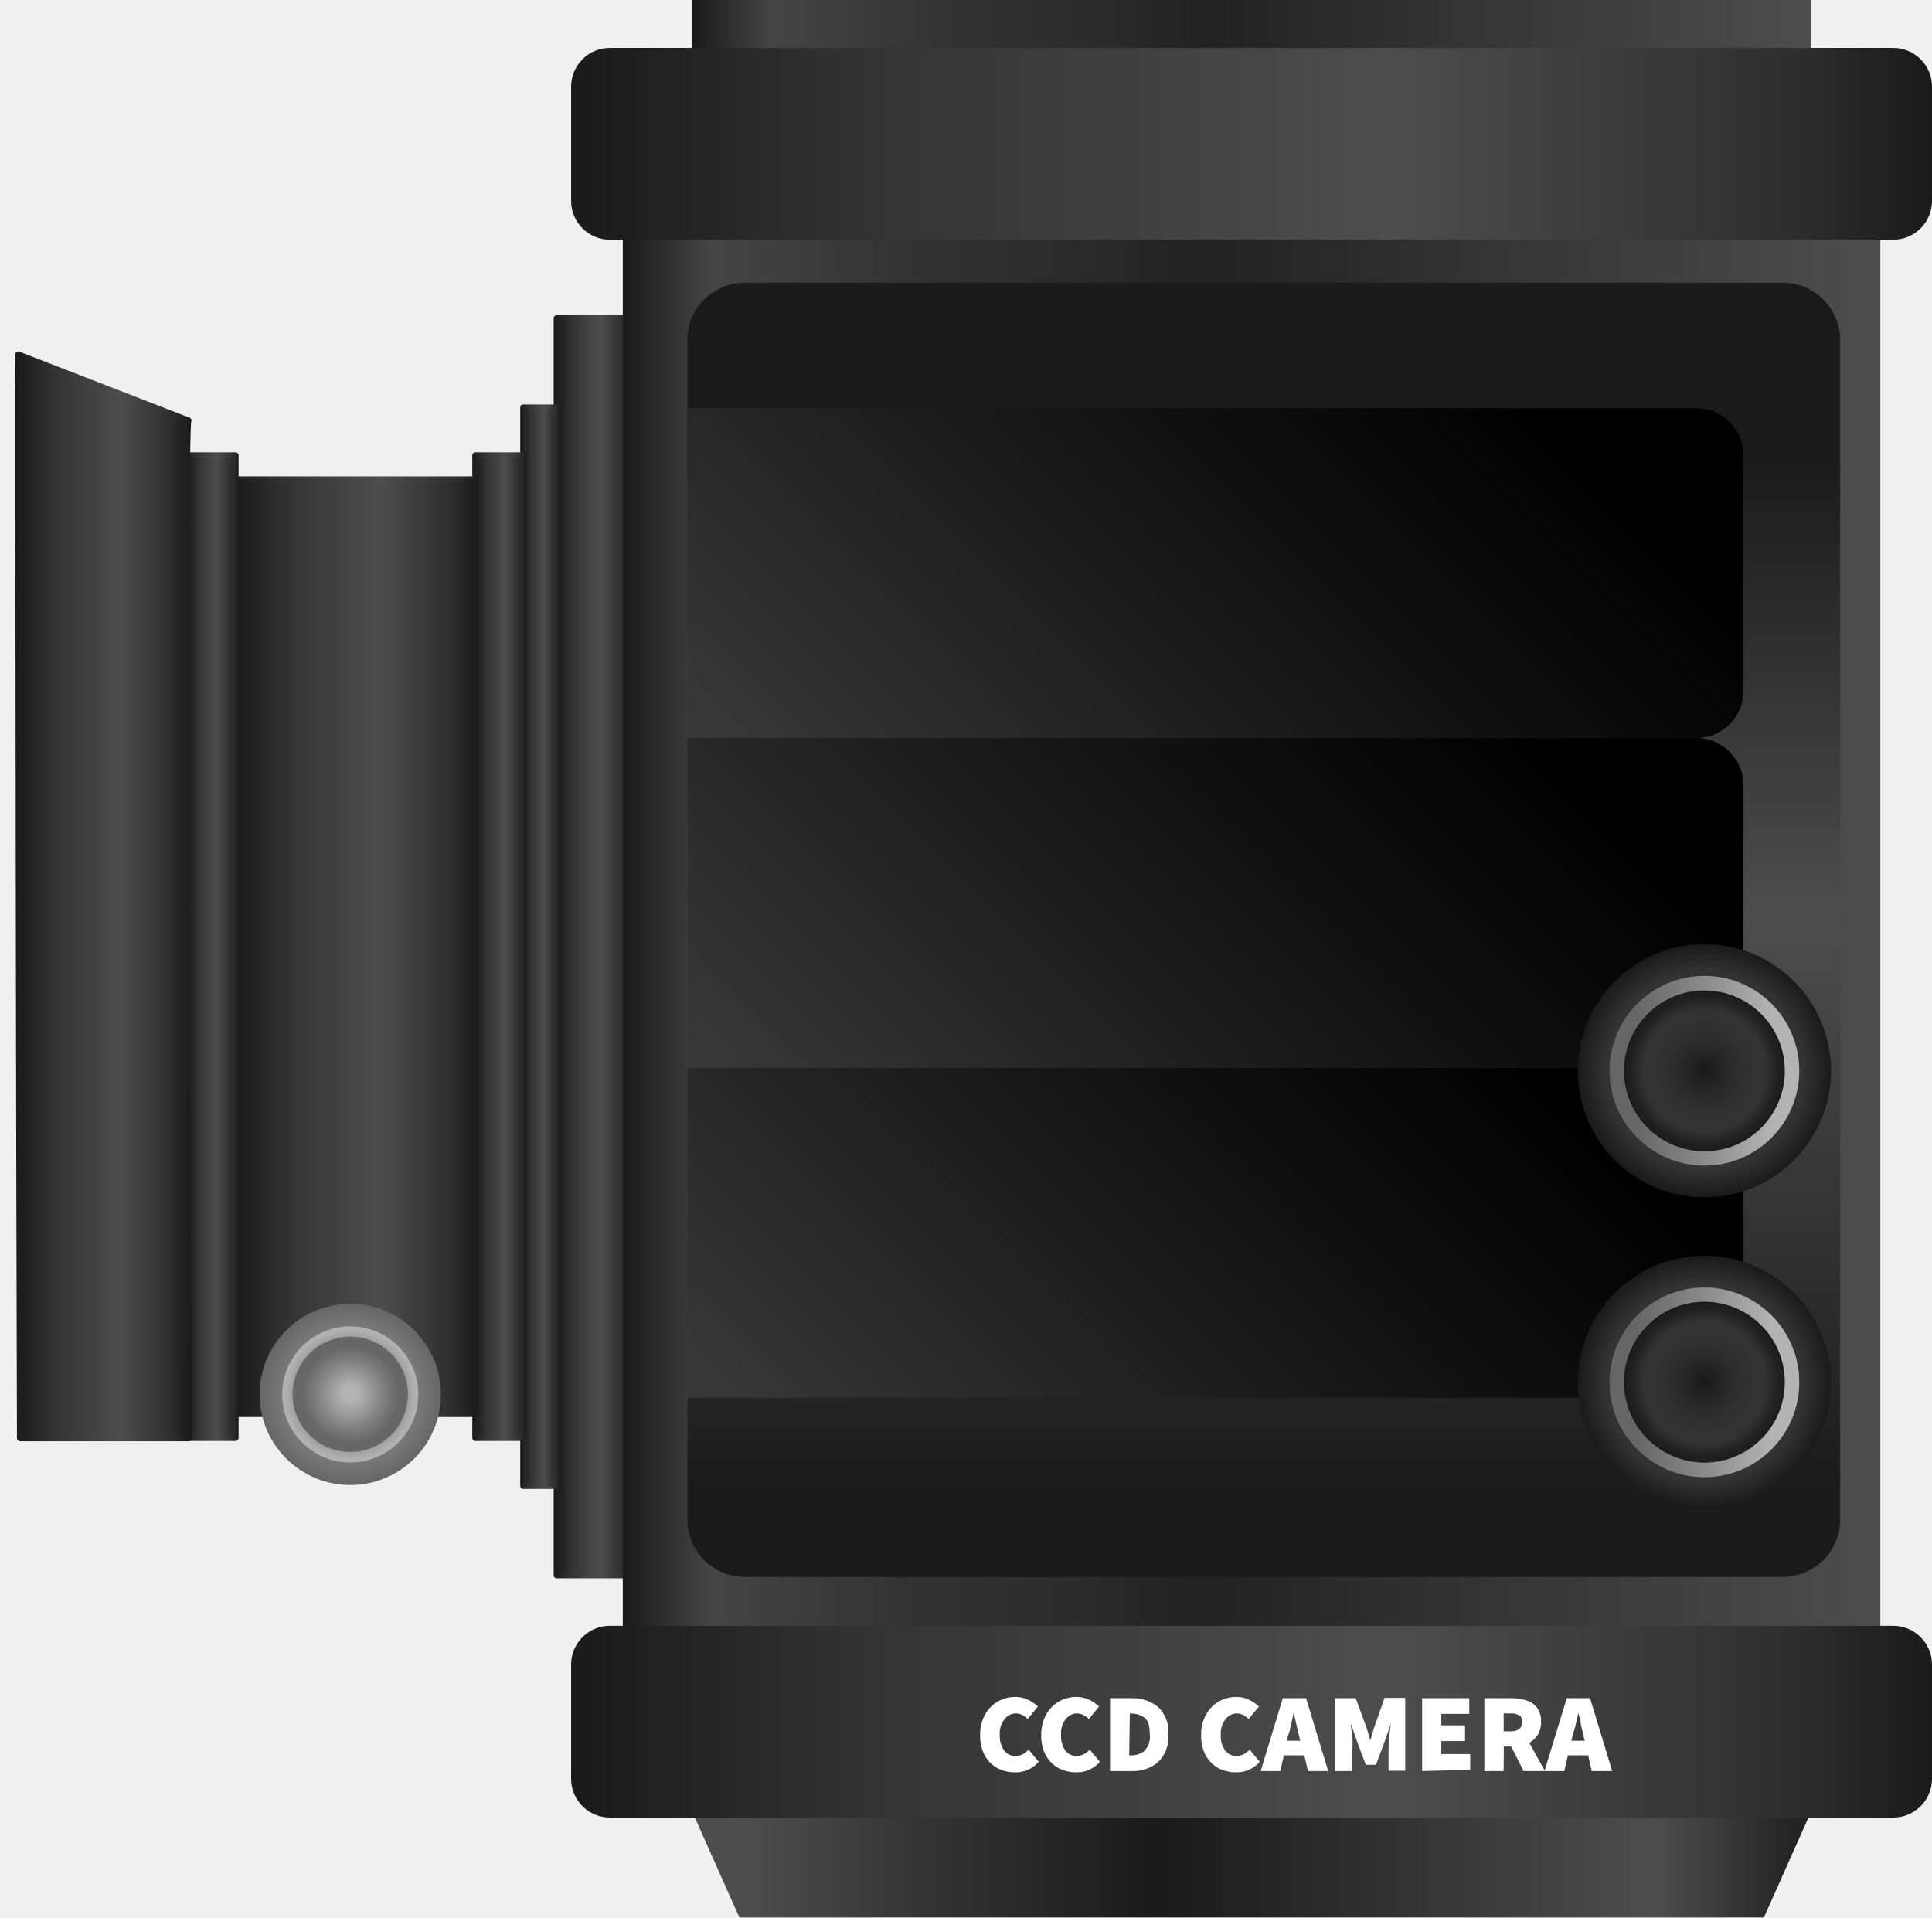
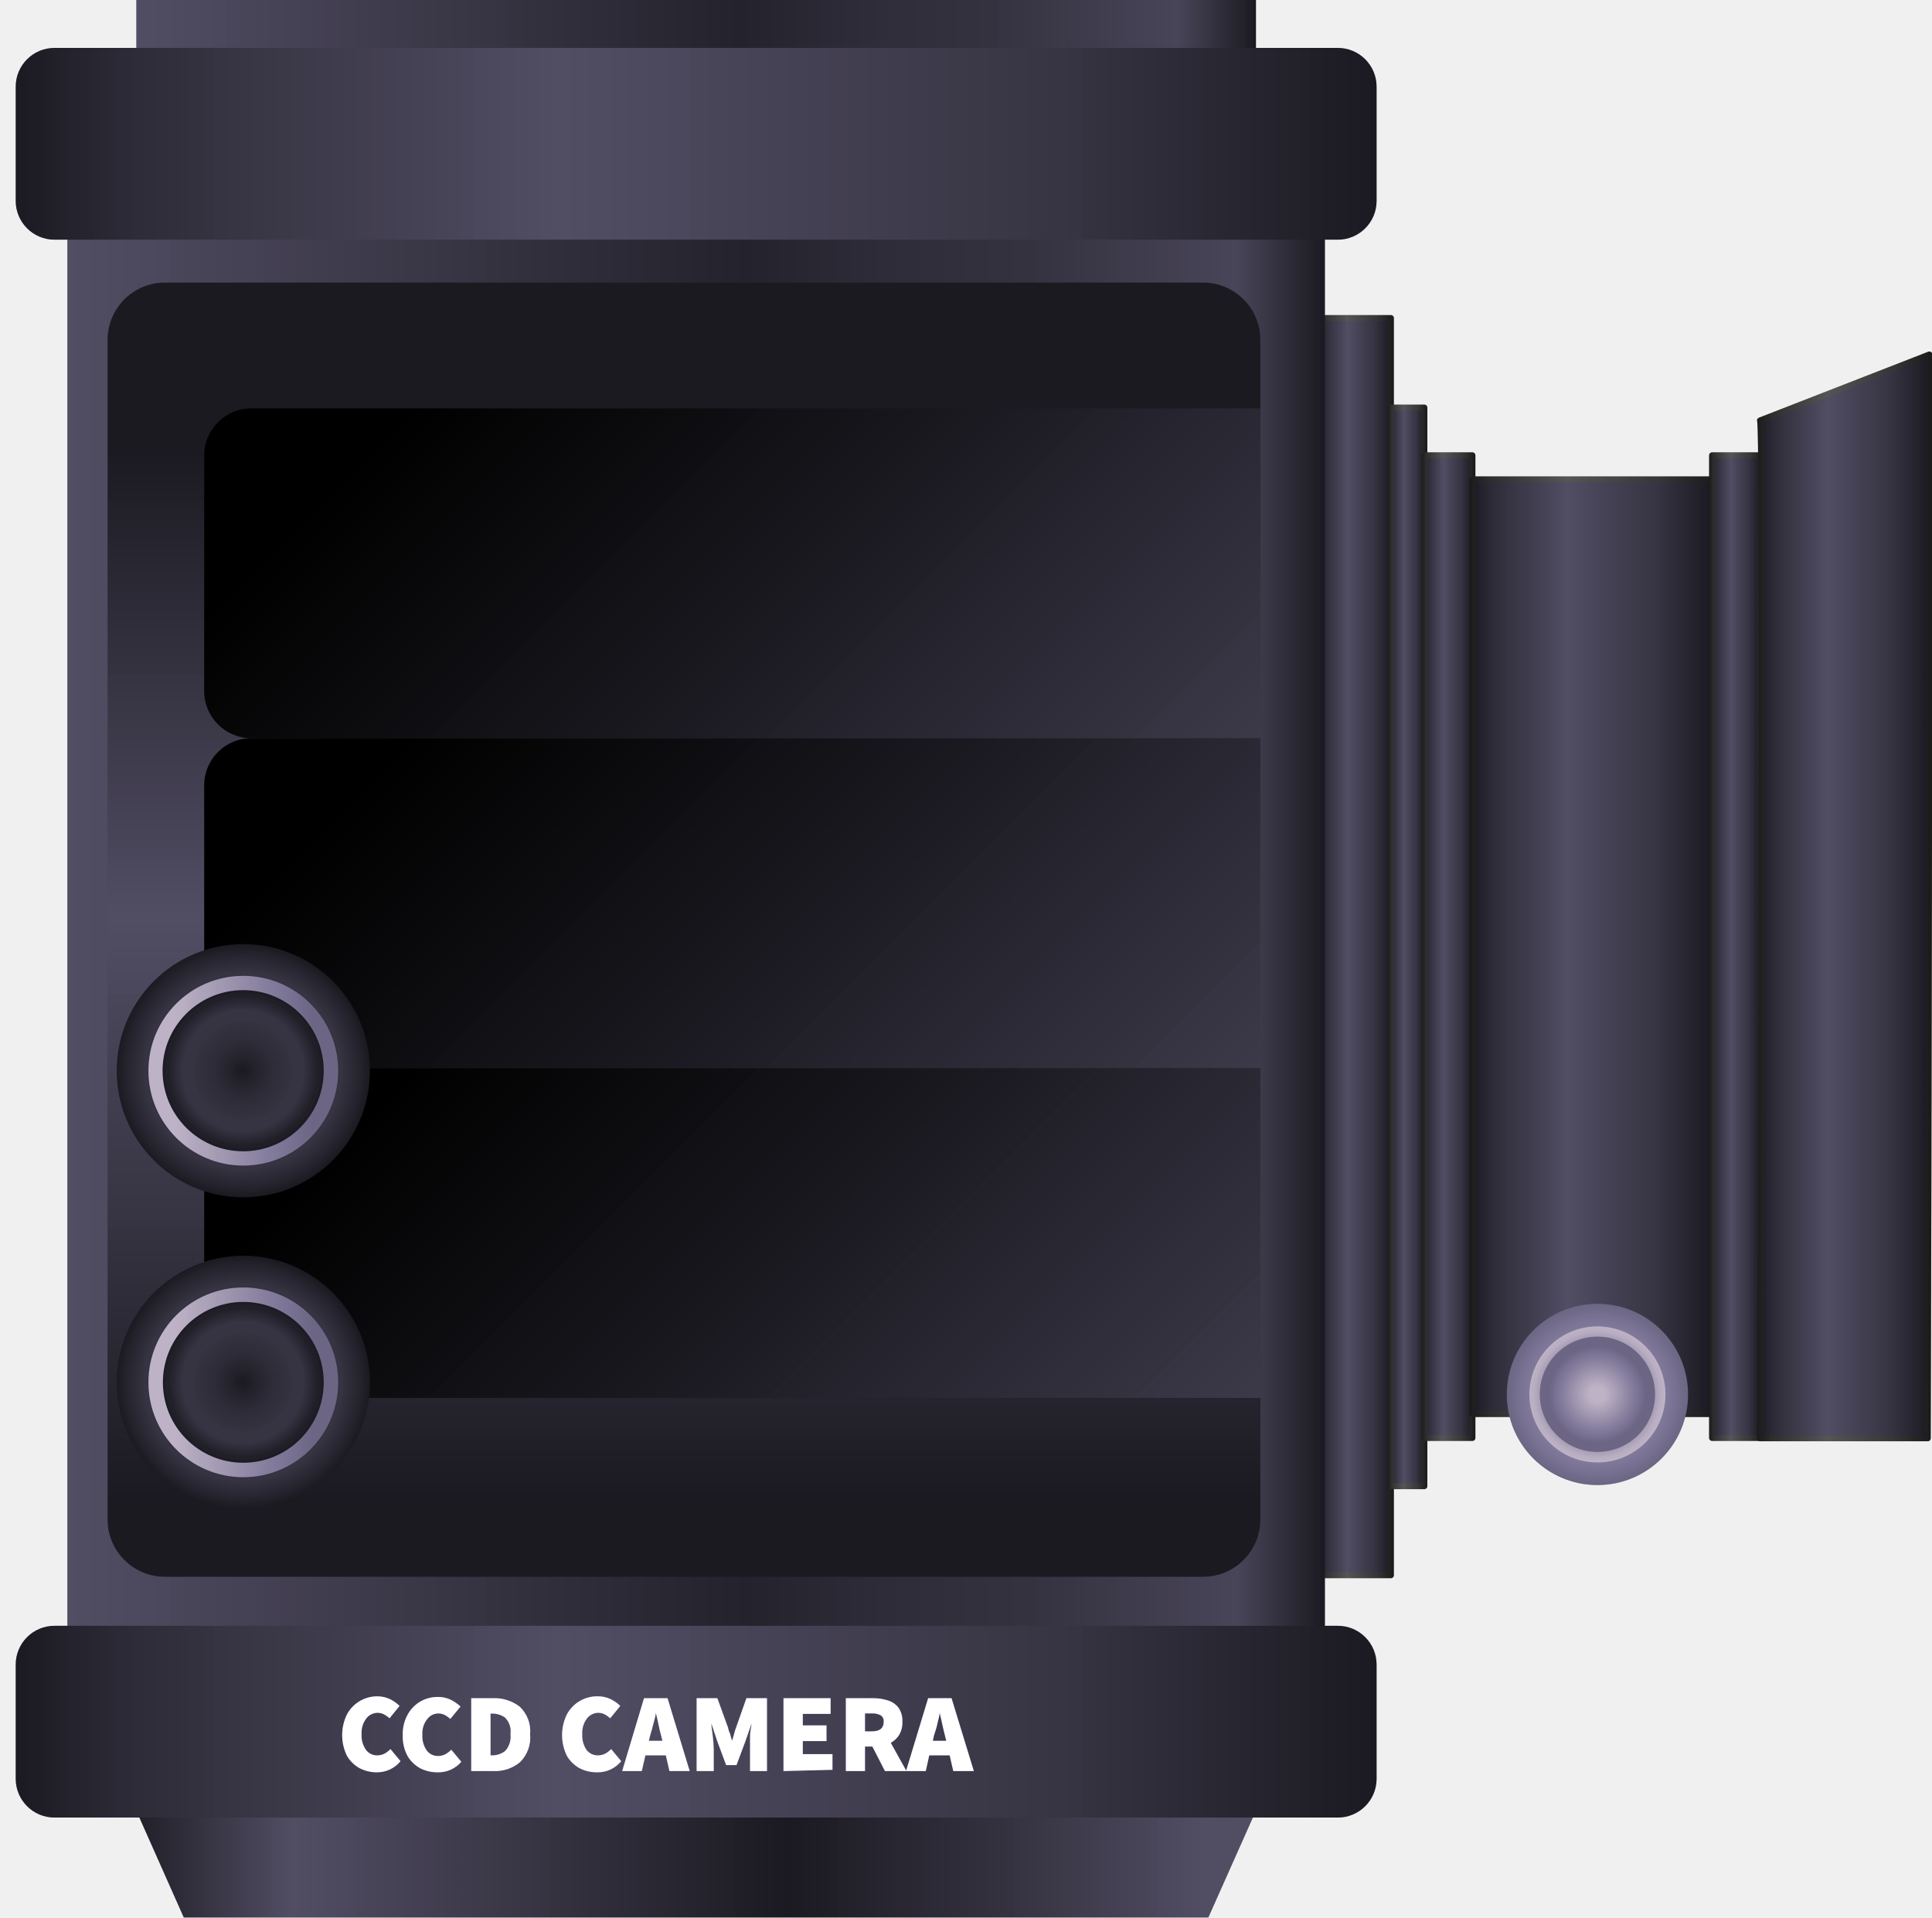
- <svg xmlns="http://www.w3.org/2000/svg" xmlns:xlink="http://www.w3.org/1999/xlink" id="Layer_1" data-name="Layer 1" width="123" height="122.08" viewBox="0 0 123 122.08">
+ <svg xmlns="http://www.w3.org/2000/svg" xmlns:xlink="http://www.w3.org/1999/xlink" viewBox="0 0 123 122.08">
  <defs>
-     <style>.cls-1,.cls-14,.cls-2,.cls-3,.cls-8,.cls-9{stroke-linejoin:round;stroke-width:0.38px;}.cls-1{fill:url(#linear-gradient);stroke:url(#linear-gradient-2);}.cls-2{fill:url(#linear-gradient-3);stroke:url(#linear-gradient-4);}.cls-3{fill:url(#linear-gradient-5);stroke:url(#linear-gradient-6);}.cls-4{fill:url(#linear-gradient-7);}.cls-5{fill:url(#linear-gradient-8);}.cls-6{fill:url(#linear-gradient-9);}.cls-7{fill:url(#linear-gradient-10);}.cls-8{fill:url(#linear-gradient-11);stroke:url(#linear-gradient-12);}.cls-9{fill:url(#linear-gradient-13);stroke:url(#linear-gradient-14);}.cls-10{fill:url(#radial-gradient);}.cls-11{fill:url(#radial-gradient-2);}.cls-12{fill:url(#radial-gradient-3);}.cls-13{fill:url(#radial-gradient-4);}.cls-14{fill:url(#linear-gradient-15);stroke:url(#linear-gradient-16);}.cls-15{fill:url(#linear-gradient-17);}.cls-16{fill:url(#linear-gradient-18);}.cls-17{fill:url(#linear-gradient-19);}.cls-18{fill:url(#linear-gradient-20);}.cls-19{fill:url(#linear-gradient-21);}.cls-20{fill:url(#radial-gradient-5);}.cls-21{fill:url(#linear-gradient-22);}.cls-22{fill:url(#radial-gradient-6);}.cls-23{fill:url(#linear-gradient-23);}.cls-24{fill:url(#radial-gradient-7);}.cls-25{fill:url(#radial-gradient-8);}.cls-26{fill:url(#radial-gradient-9);}.cls-27{fill:url(#radial-gradient-10);}.cls-28{fill:#fff;}</style>
-     <linearGradient id="linear-gradient" x1="-2909.55" y1="60.27" x2="-2904.98" y2="60.27" gradientTransform="matrix(0, 1, 1, 0, -22.54, 2967.54)" gradientUnits="userSpaceOnUse">
+     <style>.cls-1{isolation:isolate;}.cls-10,.cls-15,.cls-2,.cls-3,.cls-31,.cls-32,.cls-33,.cls-35,.cls-36,.cls-37,.cls-4,.cls-9{stroke-linejoin:round;stroke-width:0.38px;}.cls-2{fill:url(#linear-gradient);}.cls-2,.cls-31{stroke:url(#linear-gradient-2);}.cls-3{fill:url(#linear-gradient-3);}.cls-3,.cls-32{stroke:url(#linear-gradient-4);}.cls-4{fill:url(#linear-gradient-5);}.cls-33,.cls-4{stroke:url(#linear-gradient-6);}.cls-5{fill:url(#linear-gradient-7);}.cls-6{fill:url(#linear-gradient-8);}.cls-7{fill:url(#linear-gradient-9);}.cls-8{fill:url(#linear-gradient-10);}.cls-9{fill:url(#linear-gradient-11);}.cls-35,.cls-9{stroke:url(#linear-gradient-12);}.cls-10{fill:url(#linear-gradient-13);}.cls-10,.cls-36{stroke:url(#linear-gradient-14);}.cls-11{fill:url(#radial-gradient);}.cls-12{fill:url(#radial-gradient-2);}.cls-13{fill:url(#radial-gradient-3);}.cls-14{fill:url(#radial-gradient-4);}.cls-15{fill:url(#linear-gradient-15);}.cls-15,.cls-37{stroke:url(#linear-gradient-16);}.cls-16{fill:url(#linear-gradient-17);}.cls-17{fill:url(#linear-gradient-18);}.cls-18{fill:url(#linear-gradient-19);}.cls-19{fill:url(#linear-gradient-20);}.cls-20{fill:url(#linear-gradient-21);}.cls-21{fill:url(#radial-gradient-5);}.cls-22{fill:url(#linear-gradient-22);}.cls-23{fill:url(#radial-gradient-6);}.cls-24{fill:url(#linear-gradient-23);}.cls-25{fill:url(#radial-gradient-7);}.cls-26{fill:url(#radial-gradient-8);}.cls-27{fill:url(#radial-gradient-9);}.cls-28{fill:url(#radial-gradient-10);}.cls-29{fill:#fff;}.cls-30{opacity:0.24;mix-blend-mode:color-dodge;}.cls-31,.cls-32,.cls-33,.cls-34,.cls-35,.cls-36,.cls-37{fill:#33008c;}</style>
+     <linearGradient id="linear-gradient" x1="-3061.55" y1="60.27" x2="-3056.98" y2="60.27" gradientTransform="translate(25.99 -2998.99) rotate(-90)" gradientUnits="userSpaceOnUse">
      <stop offset="0" stop-color="#1a1a1a" />
      <stop offset="0.09" stop-color="#2c2c2c" />
      <stop offset="0.15" stop-color="#333" />
      <stop offset="0.4" stop-color="#4d4d4d" />
      <stop offset="0.78" stop-color="#333" />
      <stop offset="1" stop-color="#1a1a1a" />
    </linearGradient>
-     <linearGradient id="linear-gradient-2" x1="-2909.74" y1="60.27" x2="-2904.79" y2="60.27" xlink:href="#linear-gradient" />
-     <linearGradient id="linear-gradient-3" x1="-2904.98" y1="60.27" x2="-2902.84" y2="60.27" gradientTransform="matrix(0, 1, 1, 0, -25.89, 2964.18)" xlink:href="#linear-gradient" />
-     <linearGradient id="linear-gradient-4" x1="-2905.16" y1="60.27" x2="-2902.65" y2="60.27" gradientTransform="matrix(0, 1, 1, 0, -25.89, 2964.18)" xlink:href="#linear-gradient" />
-     <linearGradient id="linear-gradient-5" x1="-2902.84" y1="60.27" x2="-2899.79" y2="60.27" gradientTransform="matrix(0, 1, 1, 0, -28.49, 2961.59)" xlink:href="#linear-gradient" />
-     <linearGradient id="linear-gradient-6" x1="-2903.03" y1="60.27" x2="-2899.6" y2="60.27" gradientTransform="matrix(0, 1, 1, 0, -28.49, 2961.59)" xlink:href="#linear-gradient" />
-     <linearGradient id="linear-gradient-7" x1="-2985.9" y1="117.5" x2="-2912.52" y2="117.5" gradientTransform="matrix(-1, 0, 0, 1, -2869.53, 0)" gradientUnits="userSpaceOnUse">
+     <linearGradient id="linear-gradient-2" x1="-3061.74" y1="60.27" x2="-3056.79" y2="60.27" xlink:href="#linear-gradient" />
+     <linearGradient id="linear-gradient-3" x1="-3056.98" y1="60.27" x2="-3054.84" y2="60.27" gradientTransform="translate(29.34 -2995.63) rotate(-90)" xlink:href="#linear-gradient" />
+     <linearGradient id="linear-gradient-4" x1="-3057.16" y1="60.27" x2="-3054.65" y2="60.27" gradientTransform="translate(29.34 -2995.63) rotate(-90)" xlink:href="#linear-gradient" />
+     <linearGradient id="linear-gradient-5" x1="-3054.84" y1="60.27" x2="-3051.79" y2="60.27" gradientTransform="translate(31.94 -2993.04) rotate(-90)" xlink:href="#linear-gradient" />
+     <linearGradient id="linear-gradient-6" x1="-3055.03" y1="60.27" x2="-3051.6" y2="60.27" gradientTransform="translate(31.94 -2993.04) rotate(-90)" xlink:href="#linear-gradient" />
+     <linearGradient id="linear-gradient-7" x1="-3137.9" y1="117.5" x2="-3064.52" y2="117.5" gradientTransform="translate(3145.53)" gradientUnits="userSpaceOnUse">
      <stop offset="0" stop-color="#1a1a1a" />
      <stop offset="0.15" stop-color="#4d4d4d" />
      <stop offset="0.58" stop-color="#1a1a1a" />
      <stop offset="0.78" stop-color="#333" />
      <stop offset="0.94" stop-color="#4d4d4d" />
    </linearGradient>
-     <linearGradient id="linear-gradient-8" x1="-2989.24" y1="59.51" x2="-2909.18" y2="59.51" gradientTransform="matrix(1, 0, 0, -1, 3028.89, 119.02)" gradientUnits="userSpaceOnUse">
+     <linearGradient id="linear-gradient-8" x1="-3141.24" y1="59.51" x2="-3061.18" y2="59.51" gradientTransform="translate(3145.53)" gradientUnits="userSpaceOnUse">
      <stop offset="0" stop-color="#4d4d4d" />
      <stop offset="0.54" stop-color="#222" />
      <stop offset="0.65" stop-color="#2c2c2c" />
      <stop offset="0.78" stop-color="#333" />
      <stop offset="0.93" stop-color="#454545" />
      <stop offset="1" stop-color="#1a1a1a" />
    </linearGradient>
-     <linearGradient id="linear-gradient-9" x1="-2984.85" y1="2.29" x2="-2913.57" y2="2.29" gradientTransform="matrix(1, 0, 0, -1, 3028.89, 4.58)" xlink:href="#linear-gradient-8" />
-     <linearGradient id="linear-gradient-10" x1="-2992.53" y1="9.16" x2="-2905.89" y2="9.16" gradientTransform="matrix(1, 0, 0, -1, 3028.89, 18.31)" xlink:href="#linear-gradient" />
-     <linearGradient id="linear-gradient-11" x1="-2899.79" y1="60.27" x2="-2884.53" y2="60.27" gradientTransform="matrix(0, 1, 1, 0, -37.64, 2952.43)" xlink:href="#linear-gradient" />
-     <linearGradient id="linear-gradient-12" x1="-2899.98" y1="60.27" x2="-2884.34" y2="60.27" gradientTransform="matrix(0, 1, 1, 0, -37.64, 2952.43)" xlink:href="#linear-gradient" />
-     <linearGradient id="linear-gradient-13" x1="-2884.53" y1="60.27" x2="-2881.48" y2="60.27" gradientTransform="matrix(0, 1, 1, 0, -46.8, 2943.28)" xlink:href="#linear-gradient" />
-     <linearGradient id="linear-gradient-14" x1="-2884.72" y1="60.27" x2="-2881.29" y2="60.27" gradientTransform="matrix(0, 1, 1, 0, -46.8, 2943.28)" xlink:href="#linear-gradient" />
-     <radialGradient id="radial-gradient" cx="-2891.82" cy="88.78" r="5.77" gradientTransform="matrix(-1, 0, 0, 1, -2869.53, 0)" gradientUnits="userSpaceOnUse">
+     <linearGradient id="linear-gradient-9" x1="-3136.85" y1="2.29" x2="-3065.57" y2="2.29" xlink:href="#linear-gradient-8" />
+     <linearGradient id="linear-gradient-10" x1="-3144.53" y1="9.16" x2="-3057.89" y2="9.16" gradientTransform="translate(3145.53)" xlink:href="#linear-gradient" />
+     <linearGradient id="linear-gradient-11" x1="-3051.79" y1="60.27" x2="-3036.53" y2="60.27" gradientTransform="translate(41.09 -2983.88) rotate(-90)" xlink:href="#linear-gradient" />
+     <linearGradient id="linear-gradient-12" x1="-3051.98" y1="60.27" x2="-3036.34" y2="60.27" gradientTransform="translate(41.09 -2983.88) rotate(-90)" xlink:href="#linear-gradient" />
+     <linearGradient id="linear-gradient-13" x1="-3036.53" y1="60.27" x2="-3033.48" y2="60.27" gradientTransform="translate(50.25 -2974.73) rotate(-90)" xlink:href="#linear-gradient" />
+     <linearGradient id="linear-gradient-14" x1="-3036.72" y1="60.27" x2="-3033.29" y2="60.27" gradientTransform="translate(50.25 -2974.73) rotate(-90)" xlink:href="#linear-gradient" />
+     <radialGradient id="radial-gradient" cx="-3043.82" cy="88.78" r="5.77" gradientTransform="translate(3145.53)" gradientUnits="userSpaceOnUse">
      <stop offset="0.14" stop-color="#b3b3b3" />
      <stop offset="0.38" stop-color="#999" />
      <stop offset="0.69" stop-color="#7e7e7e" />
      <stop offset="1" stop-color="#666" />
    </radialGradient>
-     <radialGradient id="radial-gradient-2" cx="-2891.82" cy="88.78" r="4.33" gradientTransform="matrix(-1, 0, 0, 1, -2869.53, 0)" gradientUnits="userSpaceOnUse">
+     <radialGradient id="radial-gradient-2" cx="-3043.82" cy="88.78" r="4.33" gradientTransform="translate(3145.53)" gradientUnits="userSpaceOnUse">
      <stop offset="0.13" stop-color="#999" />
      <stop offset="0.38" stop-color="#7e7e7e" />
      <stop offset="0.63" stop-color="#666" />
      <stop offset="0.7" stop-color="#7a7a7a" />
      <stop offset="0.82" stop-color="#999" />
      <stop offset="0.92" stop-color="#acacac" />
      <stop offset="0.99" stop-color="#b3b3b3" />
    </radialGradient>
-     <radialGradient id="radial-gradient-3" cx="-2891.82" cy="88.78" r="3.56" gradientTransform="matrix(-1, 0, 0, 1, -2869.53, 0)" gradientUnits="userSpaceOnUse">
+     <radialGradient id="radial-gradient-3" cx="-3043.82" cy="88.78" r="3.56" gradientTransform="translate(3145.53)" gradientUnits="userSpaceOnUse">
      <stop offset="0.14" stop-color="#b3b3b3" />
      <stop offset="0.38" stop-color="#999" />
      <stop offset="0.62" stop-color="#7e7e7e" />
      <stop offset="0.87" stop-color="#666" />
    </radialGradient>
-     <radialGradient id="radial-gradient-4" cx="-2891.82" cy="88.78" r="3.67" xlink:href="#radial-gradient-3" />
-     <linearGradient id="linear-gradient-15" x1="-2881.48" y1="57.06" x2="-2870.7" y2="57.06" gradientTransform="matrix(-1, 0, 0, 1, -2869.53, 0)" xlink:href="#linear-gradient" />
-     <linearGradient id="linear-gradient-16" x1="-2881.66" y1="57.06" x2="-2870.51" y2="57.06" gradientTransform="matrix(-1, 0, 0, 1, -2869.53, 0)" xlink:href="#linear-gradient" />
-     <linearGradient id="linear-gradient-17" x1="-2992.53" y1="109.61" x2="-2905.89" y2="109.61" gradientTransform="matrix(1, 0, 0, -1, 3028.89, 219.23)" xlink:href="#linear-gradient" />
-     <linearGradient id="linear-gradient-18" x1="-2949.98" y1="100.39" x2="-2949.98" y2="17.99" gradientTransform="matrix(1, 0, 0, -1, 3030.43, 118.39)" gradientUnits="userSpaceOnUse">
+     <radialGradient id="radial-gradient-4" cx="-3043.82" cy="88.78" r="3.67" xlink:href="#radial-gradient-3" />
+     <linearGradient id="linear-gradient-15" x1="-3033.48" y1="57.06" x2="-3022.7" y2="57.06" gradientTransform="translate(3145.53)" xlink:href="#linear-gradient" />
+     <linearGradient id="linear-gradient-16" x1="-3033.66" y1="57.06" x2="-3022.51" y2="57.06" gradientTransform="translate(3145.53)" xlink:href="#linear-gradient" />
+     <linearGradient id="linear-gradient-17" x1="-3144.53" y1="109.61" x2="-3057.89" y2="109.61" gradientTransform="translate(3145.53)" xlink:href="#linear-gradient" />
+     <linearGradient id="linear-gradient-18" x1="-3101.98" y1="100.39" x2="-3101.98" y2="17.99" gradientTransform="translate(3145.53)" gradientUnits="userSpaceOnUse">
      <stop offset="0.06" stop-color="#1a1a1a" />
      <stop offset="0.29" stop-color="#353535" />
      <stop offset="0.51" stop-color="#4d4d4d" />
      <stop offset="0.87" stop-color="#1a1a1a" />
    </linearGradient>
-     <linearGradient id="linear-gradient-19" x1="-2924.41" y1="58.11" x2="-2967.65" y2="14.87" gradientTransform="matrix(1, 0, 0, -1, 3024.29, 72.99)" gradientUnits="userSpaceOnUse">
+     <linearGradient id="linear-gradient-19" x1="-3076.41" y1="58.11" x2="-3119.65" y2="14.87" gradientTransform="translate(3145.53)" gradientUnits="userSpaceOnUse">
      <stop offset="0" stop-color="#393939" />
      <stop offset="0.47" stop-color="#181818" />
      <stop offset="0.87" />
    </linearGradient>
-     <linearGradient id="linear-gradient-20" x1="-2924.41" y1="79.11" x2="-2967.65" y2="35.87" gradientTransform="matrix(1, 0, 0, -1, 3024.29, 114.99)" xlink:href="#linear-gradient-19" />
-     <linearGradient id="linear-gradient-21" x1="-2924.41" y1="100.11" x2="-2967.65" y2="56.87" gradientTransform="matrix(1, 0, 0, -1, 3024.29, 156.99)" xlink:href="#linear-gradient-19" />
-     <radialGradient id="radial-gradient-5" cx="-2978.04" cy="68.17" r="8.06" gradientTransform="matrix(-1, 0, 0, 1, -2869.53, 0)" gradientUnits="userSpaceOnUse">
+     <linearGradient id="linear-gradient-20" x1="-3076.41" y1="79.11" x2="-3119.65" y2="35.87" xlink:href="#linear-gradient-19" />
+     <linearGradient id="linear-gradient-21" x1="-3076.41" y1="100.11" x2="-3119.65" y2="56.87" xlink:href="#linear-gradient-19" />
+     <radialGradient id="radial-gradient-5" cx="-3130.04" cy="68.17" r="8.06" gradientTransform="translate(3145.53)" gradientUnits="userSpaceOnUse">
      <stop offset="0" stop-color="#1a1a1a" />
      <stop offset="0.09" stop-color="#2c2c2c" />
      <stop offset="0.15" stop-color="#333" />
      <stop offset="0.78" stop-color="#333" />
      <stop offset="1" stop-color="#1a1a1a" />
    </radialGradient>
-     <linearGradient id="linear-gradient-22" x1="-2984.08" y1="68.17" x2="-2972" y2="68.17" gradientTransform="matrix(-1, 0, 0, 1, -2869.53, 0)" xlink:href="#radial-gradient-3" />
-     <radialGradient id="radial-gradient-6" cx="-2978.04" cy="88.01" r="8.06" xlink:href="#radial-gradient-5" />
-     <linearGradient id="linear-gradient-23" x1="-2984.08" y1="88.01" x2="-2972" y2="88.01" gradientTransform="matrix(-1, 0, 0, 1, -2869.53, 0)" xlink:href="#radial-gradient-3" />
-     <radialGradient id="radial-gradient-7" cx="-2978.04" cy="68.17" r="4.97" gradientTransform="matrix(-1, 0, 0, 1, -2869.53, 0)" gradientUnits="userSpaceOnUse">
+     <linearGradient id="linear-gradient-22" x1="-3136.08" y1="68.17" x2="-3124" y2="68.17" gradientTransform="translate(3145.53)" xlink:href="#radial-gradient-3" />
+     <radialGradient id="radial-gradient-6" cx="-3130.04" cy="88.01" r="8.06" xlink:href="#radial-gradient-5" />
+     <linearGradient id="linear-gradient-23" x1="-3136.08" y1="88.01" x2="-3124" y2="88.01" gradientTransform="translate(3145.53)" xlink:href="#radial-gradient-3" />
+     <radialGradient id="radial-gradient-7" cx="-3130.04" cy="68.17" r="4.97" gradientTransform="translate(3145.53)" gradientUnits="userSpaceOnUse">
      <stop offset="0" stop-color="#1a1a1a" />
      <stop offset="0.38" stop-color="#2c2c2c" />
      <stop offset="0.65" stop-color="#333" />
      <stop offset="0.78" stop-color="#333" />
      <stop offset="1" stop-color="#1a1a1a" />
    </radialGradient>
-     <radialGradient id="radial-gradient-8" cx="-2978.04" cy="68.17" r="5.12" xlink:href="#radial-gradient-7" />
-     <radialGradient id="radial-gradient-9" cx="-2978.04" cy="88.01" r="4.97" xlink:href="#radial-gradient-7" />
-     <radialGradient id="radial-gradient-10" cx="-2978.04" cy="88.01" r="5.12" xlink:href="#radial-gradient-7" />
+     <radialGradient id="radial-gradient-8" cx="-3130.04" cy="68.17" r="5.12" xlink:href="#radial-gradient-7" />
+     <radialGradient id="radial-gradient-9" cx="-3130.04" cy="88.01" r="4.97" xlink:href="#radial-gradient-7" />
+     <radialGradient id="radial-gradient-10" cx="-3130.04" cy="88.01" r="5.12" xlink:href="#radial-gradient-7" />
  </defs>
-   <rect class="cls-1" x="-2.28" y="57.99" width="80.04" height="4.58" transform="translate(98.01 22.54) rotate(90)" />
-   <rect class="cls-2" x="0.05" y="59.21" width="68.67" height="2.14" transform="translate(94.66 25.89) rotate(90)" />
-   <rect class="cls-3" x="0.5" y="58.75" width="62.56" height="3.05" transform="translate(92.06 28.49) rotate(90)" />
-   <polygon class="cls-4" points="116.38 112.92 42.99 112.92 47.07 122.08 112.3 122.08 116.38 112.92" />
-   <rect class="cls-5" x="39.65" y="10.68" width="80.06" height="97.66" transform="translate(159.36 119.02) rotate(-180)" />
-   <rect class="cls-6" x="44.04" width="71.28" height="4.58" transform="translate(159.36 4.58) rotate(-180)" />
-   <rect class="cls-7" x="36.36" y="3.05" width="86.64" height="12.21" rx="2.47" transform="translate(159.36 18.31) rotate(-180)" />
-   <rect class="cls-8" x="-7.12" y="52.65" width="59.51" height="15.26" transform="translate(82.91 37.64) rotate(90)" />
-   <rect class="cls-9" x="-17.81" y="58.75" width="62.56" height="3.05" transform="translate(73.75 46.8) rotate(90)" />
-   <circle class="cls-10" cx="22.3" cy="88.78" r="5.77" />
-   <circle class="cls-11" cx="22.3" cy="88.78" r="4.33" />
-   <circle class="cls-12" cx="22.3" cy="88.78" r="3.56" />
-   <path class="cls-13" d="M18.63,88.78a3.67,3.67,0,1,1,3.67,3.66A3.67,3.67,0,0,1,18.63,88.78Zm.22,0a3.45,3.45,0,1,0,3.45-3.45A3.45,3.45,0,0,0,18.85,88.78Z" />
-   <path class="cls-14" d="M12,26.77,1.17,22.57q0,34.5.1,69H12S11.68,26.77,12,26.77Z" />
-   <rect class="cls-15" x="36.36" y="103.51" width="86.64" height="12.21" rx="2.47" transform="translate(159.36 219.23) rotate(-180)" />
-   <rect class="cls-16" x="43.76" y="17.99" width="73.39" height="82.4" rx="3.65" transform="translate(160.91 118.39) rotate(-180)" />
-   <path class="cls-17" d="M46.76,26H111a0,0,0,0,1,0,0V47a0,0,0,0,1,0,0H46.76a3,3,0,0,1-3-3V29a3,3,0,0,1,3-3Z" transform="translate(154.76 72.99) rotate(180)" />
-   <path class="cls-18" d="M46.76,47H111a0,0,0,0,1,0,0V68a0,0,0,0,1,0,0H46.76a3,3,0,0,1-3-3V50a3,3,0,0,1,3-3Z" transform="translate(154.76 114.99) rotate(-180)" />
-   <path class="cls-19" d="M46.76,68H111a0,0,0,0,1,0,0V89a0,0,0,0,1,0,0H46.76a3,3,0,0,1-3-3V71A3,3,0,0,1,46.76,68Z" transform="translate(154.76 156.99) rotate(-180)" />
-   <circle class="cls-20" cx="108.51" cy="68.17" r="8.06" />
-   <circle class="cls-21" cx="108.51" cy="68.17" r="6.04" />
-   <circle class="cls-22" cx="108.51" cy="88.01" r="8.06" />
-   <circle class="cls-23" cx="108.51" cy="88.01" r="6.04" />
-   <circle class="cls-24" cx="108.51" cy="68.17" r="4.97" />
-   <path class="cls-25" d="M103.39,68.17a5.12,5.12,0,1,1,5.12,5.13A5.13,5.13,0,0,1,103.39,68.17Zm.31,0a4.81,4.81,0,1,0,4.81-4.81A4.82,4.82,0,0,0,103.7,68.17Z" />
-   <circle class="cls-26" cx="108.51" cy="88.01" r="4.97" />
-   <path class="cls-27" d="M103.39,88a5.12,5.12,0,1,1,5.12,5.12A5.13,5.13,0,0,1,103.39,88Zm.31,0a4.81,4.81,0,1,0,4.81-4.81A4.82,4.82,0,0,0,103.7,88Z" />
-   <path class="cls-28" d="M64.61,112.84a2.41,2.41,0,0,1-1.1-.26,2,2,0,0,1-.8-.79,2.52,2.52,0,0,1-.31-1.31,2.55,2.55,0,0,1,.32-1.33,2.18,2.18,0,0,1,.82-.83,2.22,2.22,0,0,1,1.1-.28,1.83,1.83,0,0,1,.82.18,2.51,2.51,0,0,1,.62.43l-.65.79a1.61,1.61,0,0,0-.35-.25.92.92,0,0,0-.41-.1.89.89,0,0,0-.71.36,1.44,1.44,0,0,0-.31,1,1.56,1.56,0,0,0,.28,1,.87.87,0,0,0,.72.35,1,1,0,0,0,.48-.12,1.72,1.72,0,0,0,.36-.28l.64.77A1.91,1.91,0,0,1,64.61,112.84Z" />
-   <path class="cls-28" d="M68.5,112.84a2.37,2.37,0,0,1-1.09-.26,2,2,0,0,1-.81-.79,2.52,2.52,0,0,1-.31-1.31,2.64,2.64,0,0,1,.32-1.33,2.18,2.18,0,0,1,.82-.83,2.22,2.22,0,0,1,1.1-.28,1.83,1.83,0,0,1,.82.18,2.51,2.51,0,0,1,.62.43l-.64.79a2,2,0,0,0-.36-.25.92.92,0,0,0-.41-.1.9.9,0,0,0-.71.36,1.49,1.49,0,0,0-.3,1,1.62,1.62,0,0,0,.27,1,.87.87,0,0,0,.72.35,1,1,0,0,0,.48-.12,1.72,1.72,0,0,0,.36-.28l.64.77A1.9,1.9,0,0,1,68.5,112.84Z" />
-   <path class="cls-28" d="M70.67,112.76v-4.64H72a2.61,2.61,0,0,1,1.71.54,2.14,2.14,0,0,1,.67,1.76,2.2,2.2,0,0,1-.66,1.78,2.44,2.44,0,0,1-1.65.56Zm1.22-1H72a1.33,1.33,0,0,0,.85-.27,1.29,1.29,0,0,0,.35-1.08c0-.54-.11-.9-.35-1.06a1.38,1.38,0,0,0-.85-.25h-.07Z" />
-   <path class="cls-28" d="M78.68,112.84a2.41,2.41,0,0,1-1.1-.26,2.11,2.11,0,0,1-.81-.79,2.62,2.62,0,0,1-.3-1.31,2.55,2.55,0,0,1,.32-1.33,2.18,2.18,0,0,1,.82-.83,2.22,2.22,0,0,1,1.1-.28,1.83,1.83,0,0,1,.82.18,2.71,2.71,0,0,1,.62.43l-.65.79a1.61,1.61,0,0,0-.35-.25.93.93,0,0,0-.42-.1.89.89,0,0,0-.7.36,1.44,1.44,0,0,0-.31,1,1.56,1.56,0,0,0,.28,1,.87.87,0,0,0,.72.35,1,1,0,0,0,.48-.12,1.72,1.72,0,0,0,.36-.28l.64.77A1.93,1.93,0,0,1,78.68,112.84Z" />
-   <path class="cls-28" d="M83.27,112.76l-.23-1h-1.3l-.23,1H80.26l1.41-4.64h1.48l1.41,4.64ZM82,110.5l-.08.33h.86l-.08-.33c-.06-.21-.11-.46-.17-.72s-.11-.51-.17-.74h0c-.05.23-.1.48-.16.74S82.1,110.29,82,110.5Z" />
-   <path class="cls-28" d="M85,112.76v-4.64h1.31L87,110l.12.4.12.41h0l.12-.41.12-.4.67-1.9h1.31v4.64H88.4v-1.37a6.6,6.6,0,0,1,.06-.83c0-.32.07-.59.1-.83h0l-.39,1.12-.57,1.53h-.65l-.57-1.53L86,109.73h0c0,.24.06.51.1.83a6.43,6.43,0,0,1,0,.83v1.37Z" />
-   <path class="cls-28" d="M90.54,112.76v-4.64h3v1H91.76v.73h1.51v1H91.76v.83H93.6v1Z" />
-   <path class="cls-28" d="M95.73,112.76H94.5v-4.64h1.75a3,3,0,0,1,.92.14,1.36,1.36,0,0,1,.68.46,1.44,1.44,0,0,1,.26.9,1.53,1.53,0,0,1-.21.83,1.46,1.46,0,0,1-.54.51l1,1.8H97l-.79-1.56h-.47Zm0-2.53h.44c.49,0,.74-.2.74-.61a.42.42,0,0,0-.19-.41,1,1,0,0,0-.55-.12h-.44Z" />
-   <path class="cls-28" d="M101.34,112.76l-.23-1H99.82l-.23,1H98.33l1.42-4.64h1.48l1.41,4.64Zm-1.22-2.26-.08.33h.85l-.08-.33-.17-.72c0-.26-.11-.51-.17-.74h0c0,.23-.1.48-.15.74S100.17,110.29,100.12,110.5Z" />
+   <g class="cls-1">
+     <g id="Layer_1" data-name="Layer 1">
+       <rect class="cls-2" x="46.24" y="57.99" width="80.04" height="4.58" transform="translate(146.54 -25.99) rotate(90)" />
+       <rect class="cls-3" x="55.29" y="59.21" width="68.67" height="2.14" transform="translate(149.89 -29.34) rotate(90)" />
+       <rect class="cls-4" x="60.93" y="58.75" width="62.56" height="3.05" transform="translate(152.49 -31.94) rotate(90)" />
+       <polygon class="cls-5" points="7.63 112.92 81.01 112.92 76.93 122.08 11.7 122.08 7.63 112.92" />
+       <rect class="cls-6" x="4.29" y="10.68" width="80.06" height="97.66" />
+       <rect class="cls-7" x="8.68" width="71.28" height="4.58" />
+       <rect class="cls-8" x="1" y="3.05" width="86.64" height="12.21" rx="2.47" />
+       <rect class="cls-9" x="71.61" y="52.65" width="59.51" height="15.26" transform="translate(161.64 -41.09) rotate(90)" />
+       <rect class="cls-10" x="79.24" y="58.75" width="62.56" height="3.05" transform="translate(170.8 -50.25) rotate(90)" />
+       <circle class="cls-11" cx="101.7" cy="88.78" r="5.77" />
+       <circle class="cls-12" cx="101.7" cy="88.78" r="4.33" />
+       <circle class="cls-13" cx="101.7" cy="88.78" r="3.56" />
+       <path class="cls-14" d="M101.7,92.44a3.67,3.67,0,1,1,3.67-3.66A3.66,3.66,0,0,1,101.7,92.44Zm0-7.11a3.45,3.45,0,1,0,3.45,3.45A3.45,3.45,0,0,0,101.7,85.33Z" />
+       <path class="cls-15" d="M112.05,26.77l10.78-4.2q0,34.5-.1,69H112.05S112.32,26.77,112.05,26.77Z" />
+       <rect class="cls-16" x="1" y="103.51" width="86.64" height="12.21" rx="2.47" />
+       <rect class="cls-17" x="6.85" y="17.99" width="73.39" height="82.4" rx="3.65" />
+       <path class="cls-18" d="M16,26H80.24a0,0,0,0,1,0,0V47a0,0,0,0,1,0,0H16a3,3,0,0,1-3-3V29a3,3,0,0,1,3-3Z" />
+       <path class="cls-19" d="M16,47H80.24a0,0,0,0,1,0,0V68a0,0,0,0,1,0,0H16a3,3,0,0,1-3-3V50a3,3,0,0,1,3-3Z" />
+       <path class="cls-20" d="M16,68H80.24a0,0,0,0,1,0,0V89a0,0,0,0,1,0,0H16a3,3,0,0,1-3-3V71a3,3,0,0,1,3-3Z" />
+       <circle class="cls-21" cx="15.49" cy="68.17" r="8.06" />
+       <circle class="cls-22" cx="15.49" cy="68.17" r="6.04" />
+       <circle class="cls-23" cx="15.49" cy="88.01" r="8.06" />
+       <circle class="cls-24" cx="15.49" cy="88.01" r="6.04" />
+       <circle class="cls-25" cx="15.49" cy="68.17" r="4.97" />
+       <path class="cls-26" d="M15.49,73.3a5.13,5.13,0,1,1,5.12-5.13A5.13,5.13,0,0,1,15.49,73.3Zm0-9.94a4.82,4.82,0,1,0,4.81,4.81A4.81,4.81,0,0,0,15.49,63.36Z" />
+       <circle class="cls-27" cx="15.49" cy="88.01" r="4.97" />
+       <path class="cls-28" d="M15.49,93.13A5.12,5.12,0,1,1,20.61,88,5.12,5.12,0,0,1,15.49,93.13Zm0-9.93A4.81,4.81,0,1,0,20.3,88,4.81,4.81,0,0,0,15.49,83.2Z" />
+       <path class="cls-29" d="M24,112.84a2.41,2.41,0,0,1-1.1-.26,2.11,2.11,0,0,1-.81-.79,3,3,0,0,1,0-2.64A2.18,2.18,0,0,1,24,108a1.87,1.87,0,0,1,.83.18,2.44,2.44,0,0,1,.61.43l-.64.79a1.61,1.61,0,0,0-.35-.25.93.93,0,0,0-.42-.1.92.92,0,0,0-.71.36,1.49,1.49,0,0,0-.3,1,1.56,1.56,0,0,0,.28,1,.87.87,0,0,0,.72.35,1,1,0,0,0,.48-.12,1.72,1.72,0,0,0,.36-.28l.64.77A1.93,1.93,0,0,1,24,112.84Z" />
+       <path class="cls-29" d="M27.85,112.84a2.41,2.41,0,0,1-1.1-.26,2.11,2.11,0,0,1-.81-.79,2.62,2.62,0,0,1-.3-1.31,2.55,2.55,0,0,1,.32-1.33,2.18,2.18,0,0,1,.82-.83,2.22,2.22,0,0,1,1.1-.28,1.83,1.83,0,0,1,.82.18,2.71,2.71,0,0,1,.62.43l-.65.79a1.61,1.61,0,0,0-.35-.25.93.93,0,0,0-.42-.1.89.89,0,0,0-.7.36,1.44,1.44,0,0,0-.31,1,1.56,1.56,0,0,0,.28,1,.87.87,0,0,0,.72.35,1,1,0,0,0,.48-.12,1.72,1.72,0,0,0,.36-.28l.64.77A1.93,1.93,0,0,1,27.85,112.84Z" />
+       <path class="cls-29" d="M30,112.76v-4.64h1.37a2.62,2.62,0,0,1,1.72.54,2.14,2.14,0,0,1,.66,1.76,2.19,2.19,0,0,1-.65,1.78,2.47,2.47,0,0,1-1.66.56Zm1.23-1h.07a1.35,1.35,0,0,0,.85-.27,1.33,1.33,0,0,0,.35-1.08,1.25,1.25,0,0,0-.35-1.06,1.4,1.4,0,0,0-.85-.25h-.07Z" />
+       <path class="cls-29" d="M38,112.84a2.41,2.41,0,0,1-1.1-.26,2.11,2.11,0,0,1-.81-.79,3,3,0,0,1,0-2.64A2.18,2.18,0,0,1,38.05,108a1.87,1.87,0,0,1,.83.18,2.44,2.44,0,0,1,.61.43l-.64.79a1.61,1.61,0,0,0-.35-.25.93.93,0,0,0-.42-.1.92.92,0,0,0-.71.36,1.49,1.49,0,0,0-.3,1,1.62,1.62,0,0,0,.27,1,.9.9,0,0,0,.73.35,1,1,0,0,0,.48-.12,1.72,1.72,0,0,0,.36-.28l.64.77A1.93,1.93,0,0,1,38,112.84Z" />
+       <path class="cls-29" d="M42.62,112.76l-.23-1h-1.3l-.23,1H39.61L41,108.12H42.5l1.41,4.64Zm-1.23-2.26-.08.33h.86l-.08-.33c-.06-.21-.12-.46-.17-.72s-.12-.51-.17-.74h0c0,.23-.1.48-.16.74S41.45,110.29,41.39,110.5Z" />
+       <path class="cls-29" d="M44.35,112.76v-4.64h1.32l.69,1.9c0,.13.09.26.13.4a2.77,2.77,0,0,0,.12.41h0l.12-.41a2.64,2.64,0,0,1,.12-.4l.67-1.9h1.31v4.64H47.75v-1.37c0-.24,0-.52,0-.83s.08-.59.1-.83h0l-.39,1.12-.57,1.53h-.66l-.57-1.53-.37-1.12h0c0,.24.06.51.09.83a6.6,6.6,0,0,1,.06.83v1.37Z" />
+       <path class="cls-29" d="M49.88,112.76v-4.64h3v1H51.11v.73h1.51v1H51.11v.83H53v1Z" />
+       <path class="cls-29" d="M55.07,112.76H53.85v-4.64H55.6a3,3,0,0,1,.92.14,1.36,1.36,0,0,1,.68.46,1.44,1.44,0,0,1,.25.9,1.53,1.53,0,0,1-.2.83,1.46,1.46,0,0,1-.54.51l1,1.8H56.34l-.8-1.56h-.47Zm0-2.53h.44c.5,0,.75-.2.75-.61a.44.44,0,0,0-.19-.41,1.06,1.06,0,0,0-.56-.12h-.44Z" />
+       <path class="cls-29" d="M60.69,112.76l-.23-1h-1.3l-.22,1H57.68l1.41-4.64h1.49L62,112.76Zm-1.23-2.26-.07.33h.85l-.08-.33c-.06-.21-.11-.46-.17-.72s-.11-.51-.17-.74h0c0,.23-.1.48-.15.74S59.52,110.29,59.46,110.5Z" />
+       <g class="cls-30">
+         <rect class="cls-31" x="46.24" y="57.99" width="80.04" height="4.58" transform="translate(146.54 -25.99) rotate(90)" />
+         <rect class="cls-32" x="55.29" y="59.21" width="68.67" height="2.14" transform="translate(149.89 -29.34) rotate(90)" />
+         <rect class="cls-33" x="60.93" y="58.75" width="62.56" height="3.05" transform="translate(152.49 -31.94) rotate(90)" />
+         <polygon class="cls-34" points="7.63 112.92 81.01 112.92 76.93 122.08 11.7 122.08 7.63 112.92" />
+         <rect class="cls-34" x="4.29" y="10.68" width="80.06" height="97.66" />
+         <rect class="cls-34" x="8.68" width="71.28" height="4.58" />
+         <rect class="cls-34" x="1" y="3.05" width="86.64" height="12.21" rx="2.47" />
+         <rect class="cls-35" x="71.61" y="52.65" width="59.51" height="15.26" transform="translate(161.64 -41.09) rotate(90)" />
+         <rect class="cls-36" x="79.24" y="58.75" width="62.56" height="3.05" transform="translate(170.8 -50.25) rotate(90)" />
+         <circle class="cls-34" cx="101.7" cy="88.78" r="5.77" />
+         <circle class="cls-34" cx="101.7" cy="88.78" r="4.33" />
+         <circle class="cls-34" cx="101.7" cy="88.78" r="3.56" />
+         <path class="cls-34" d="M101.7,92.44a3.67,3.67,0,1,1,3.67-3.66A3.66,3.66,0,0,1,101.7,92.44Zm0-7.11a3.45,3.45,0,1,0,3.45,3.45A3.45,3.45,0,0,0,101.7,85.33Z" />
+         <path class="cls-37" d="M112.05,26.77l10.78-4.2q0,34.5-.1,69H112.05S112.32,26.77,112.05,26.77Z" />
+         <rect class="cls-34" x="1" y="103.51" width="86.64" height="12.21" rx="2.47" />
+         <rect class="cls-34" x="6.85" y="17.99" width="73.39" height="82.4" rx="3.65" />
+         <path class="cls-34" d="M16,26H80.24a0,0,0,0,1,0,0V47a0,0,0,0,1,0,0H16a3,3,0,0,1-3-3V29a3,3,0,0,1,3-3Z" />
+         <path class="cls-34" d="M16,47H80.24a0,0,0,0,1,0,0V68a0,0,0,0,1,0,0H16a3,3,0,0,1-3-3V50a3,3,0,0,1,3-3Z" />
+         <path class="cls-34" d="M16,68H80.24a0,0,0,0,1,0,0V89a0,0,0,0,1,0,0H16a3,3,0,0,1-3-3V71a3,3,0,0,1,3-3Z" />
+         <circle class="cls-34" cx="15.49" cy="68.17" r="8.06" />
+         <circle class="cls-34" cx="15.49" cy="68.17" r="6.04" />
+         <circle class="cls-34" cx="15.49" cy="88.01" r="8.06" />
+         <circle class="cls-34" cx="15.49" cy="88.01" r="6.04" />
+         <circle class="cls-34" cx="15.49" cy="68.17" r="4.97" />
+         <path class="cls-34" d="M15.49,73.3a5.13,5.13,0,1,1,5.12-5.13A5.13,5.13,0,0,1,15.49,73.3Zm0-9.94a4.82,4.82,0,1,0,4.81,4.81A4.81,4.81,0,0,0,15.49,63.36Z" />
+         <circle class="cls-34" cx="15.49" cy="88.01" r="4.97" />
+         <path class="cls-34" d="M15.49,93.13A5.12,5.12,0,1,1,20.61,88,5.12,5.12,0,0,1,15.49,93.13Zm0-9.93A4.81,4.81,0,1,0,20.3,88,4.81,4.81,0,0,0,15.49,83.2Z" />
+         <path class="cls-34" d="M57.87,112.16l.64-.77a1.72,1.72,0,0,0,.36.28,1,1,0,0,0,.48.12.87.87,0,0,0,.72-.35,1.56,1.56,0,0,0,.28-1,1.44,1.44,0,0,0-.31-1,.89.89,0,0,0-.7-.36.93.93,0,0,0-.42.1,1.61,1.61,0,0,0-.35.25l-.65-.79a2.71,2.71,0,0,1,.62-.43,1.83,1.83,0,0,1,.82-.18,2.22,2.22,0,0,1,1.1.28,2.18,2.18,0,0,1,.82.83,2.55,2.55,0,0,1,.32,1.33,2.62,2.62,0,0,1-.3,1.31,2.11,2.11,0,0,1-.81.79,2.41,2.41,0,0,1-1.1.26A1.91,1.91,0,0,1,57.87,112.16Z" />
+         <path class="cls-34" d="M54,112.16l.64-.77a1.72,1.72,0,0,0,.36.28,1,1,0,0,0,.48.12.87.87,0,0,0,.72-.35,1.62,1.62,0,0,0,.28-1,1.49,1.49,0,0,0-.31-1,.9.9,0,0,0-.71-.36.92.92,0,0,0-.41.1,2,2,0,0,0-.36.25l-.64-.79a2.51,2.51,0,0,1,.62-.43,1.83,1.83,0,0,1,.82-.18,2.22,2.22,0,0,1,1.1.28,2.18,2.18,0,0,1,.82.83,2.64,2.64,0,0,1,.32,1.33,2.52,2.52,0,0,1-.31,1.31,2,2,0,0,1-.81.79,2.37,2.37,0,0,1-1.09.26A1.91,1.91,0,0,1,54,112.16Z" />
+         <path class="cls-34" d="M51.89,112.76a2.44,2.44,0,0,1-1.65-.56,2.19,2.19,0,0,1-.65-1.78,2.14,2.14,0,0,1,.66-1.76,2.62,2.62,0,0,1,1.72-.54h1.36v4.64Zm.22-3.65H52a1.38,1.38,0,0,0-.85.25,1.25,1.25,0,0,0-.35,1.06,1.11,1.11,0,0,0,1.2,1.35h.07Z" />
+         <path class="cls-34" d="M43.8,112.16l.64-.77a1.72,1.72,0,0,0,.36.28,1,1,0,0,0,.48.12.87.87,0,0,0,.72-.35,1.56,1.56,0,0,0,.28-1,1.44,1.44,0,0,0-.31-1,.89.89,0,0,0-.7-.36.93.93,0,0,0-.42.1,1.61,1.61,0,0,0-.35.25l-.65-.79a2.71,2.71,0,0,1,.62-.43,1.86,1.86,0,0,1,.82-.18,2.22,2.22,0,0,1,1.1.28,2.28,2.28,0,0,1,.83.83,3,3,0,0,1,0,2.64,2.11,2.11,0,0,1-.81.79,2.41,2.41,0,0,1-1.1.26A1.93,1.93,0,0,1,43.8,112.16Z" />
+         <path class="cls-34" d="M39.44,112.76l1.41-4.64h1.48l1.41,4.64H42.49l-.23-1H41l-.23,1Zm2.35-3c-.06-.26-.11-.51-.16-.74h0c-.05.23-.11.48-.17.74s-.11.51-.17.72l-.08.33H42L42,110.5C41.9,110.29,41.84,110.05,41.79,109.78Z" />
+         <path class="cls-34" d="M37.9,112.76v-1.37c0-.24,0-.52.05-.83s.07-.59.1-.83h0l-.37,1.12-.57,1.53h-.65l-.57-1.53-.39-1.12h0c0,.24.07.51.1.83a6.6,6.6,0,0,1,.06.83v1.37H34.49v-4.64H35.8l.67,1.9.12.4.12.41h0l.12-.41L37,110l.7-1.9H39v4.64Z" />
+         <path class="cls-34" d="M30.4,112.76v-1h1.84v-.83H30.73v-1h1.51v-.73H30.47v-1h3v4.64Z" />
+         <path class="cls-34" d="M28.27,111.2H27.8L27,112.76H25.64l1-1.8a1.46,1.46,0,0,1-.54-.51,1.53,1.53,0,0,1-.21-.83,1.44,1.44,0,0,1,.26-.9,1.36,1.36,0,0,1,.68-.46,3,3,0,0,1,.92-.14H29.5v4.64H28.27Zm0-2.11h-.44a1,1,0,0,0-.55.12.42.42,0,0,0-.19.41c0,.41.25.61.74.61h.44Z" />
+         <path class="cls-34" d="M21.36,112.76l1.41-4.64h1.49l1.41,4.64H24.41l-.23-1H22.89l-.23,1Zm2.35-3c-.05-.26-.11-.51-.15-.74h0c-.06.23-.12.48-.17.74l-.17.72-.08.33H24l-.08-.33C23.83,110.29,23.77,110.05,23.71,109.78Z" />
+       </g>
+     </g>
+   </g>
</svg>
